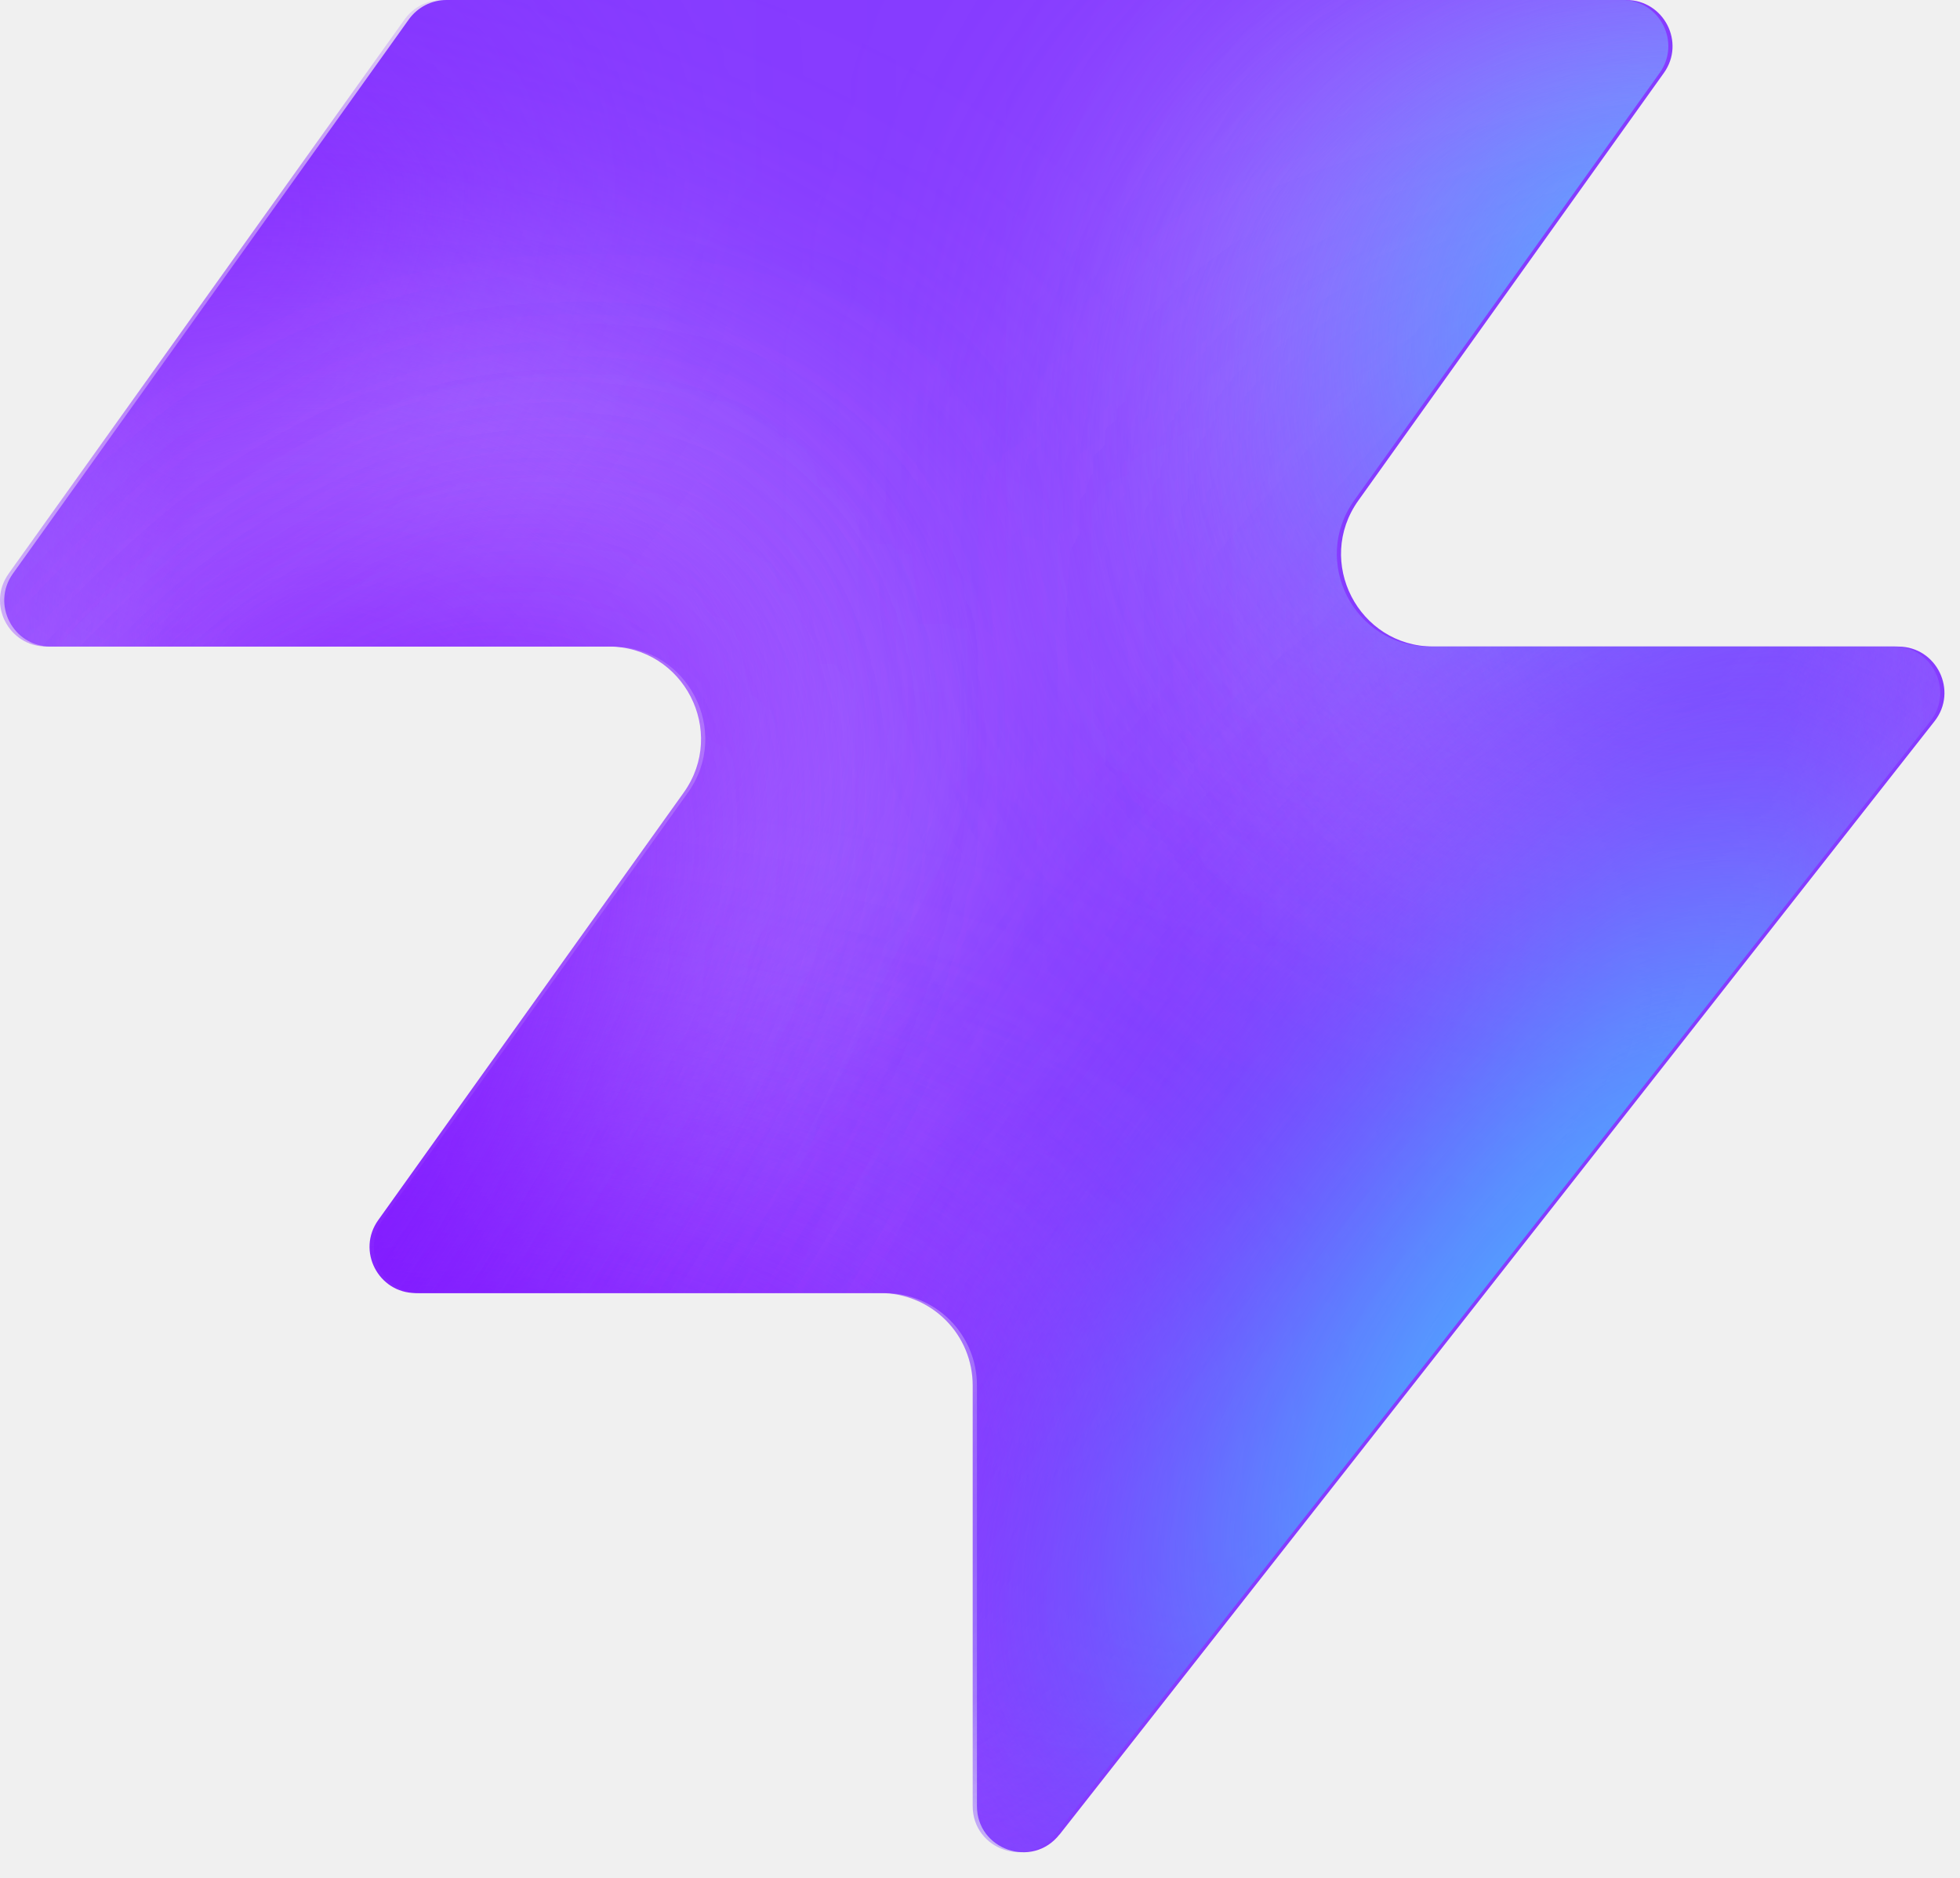
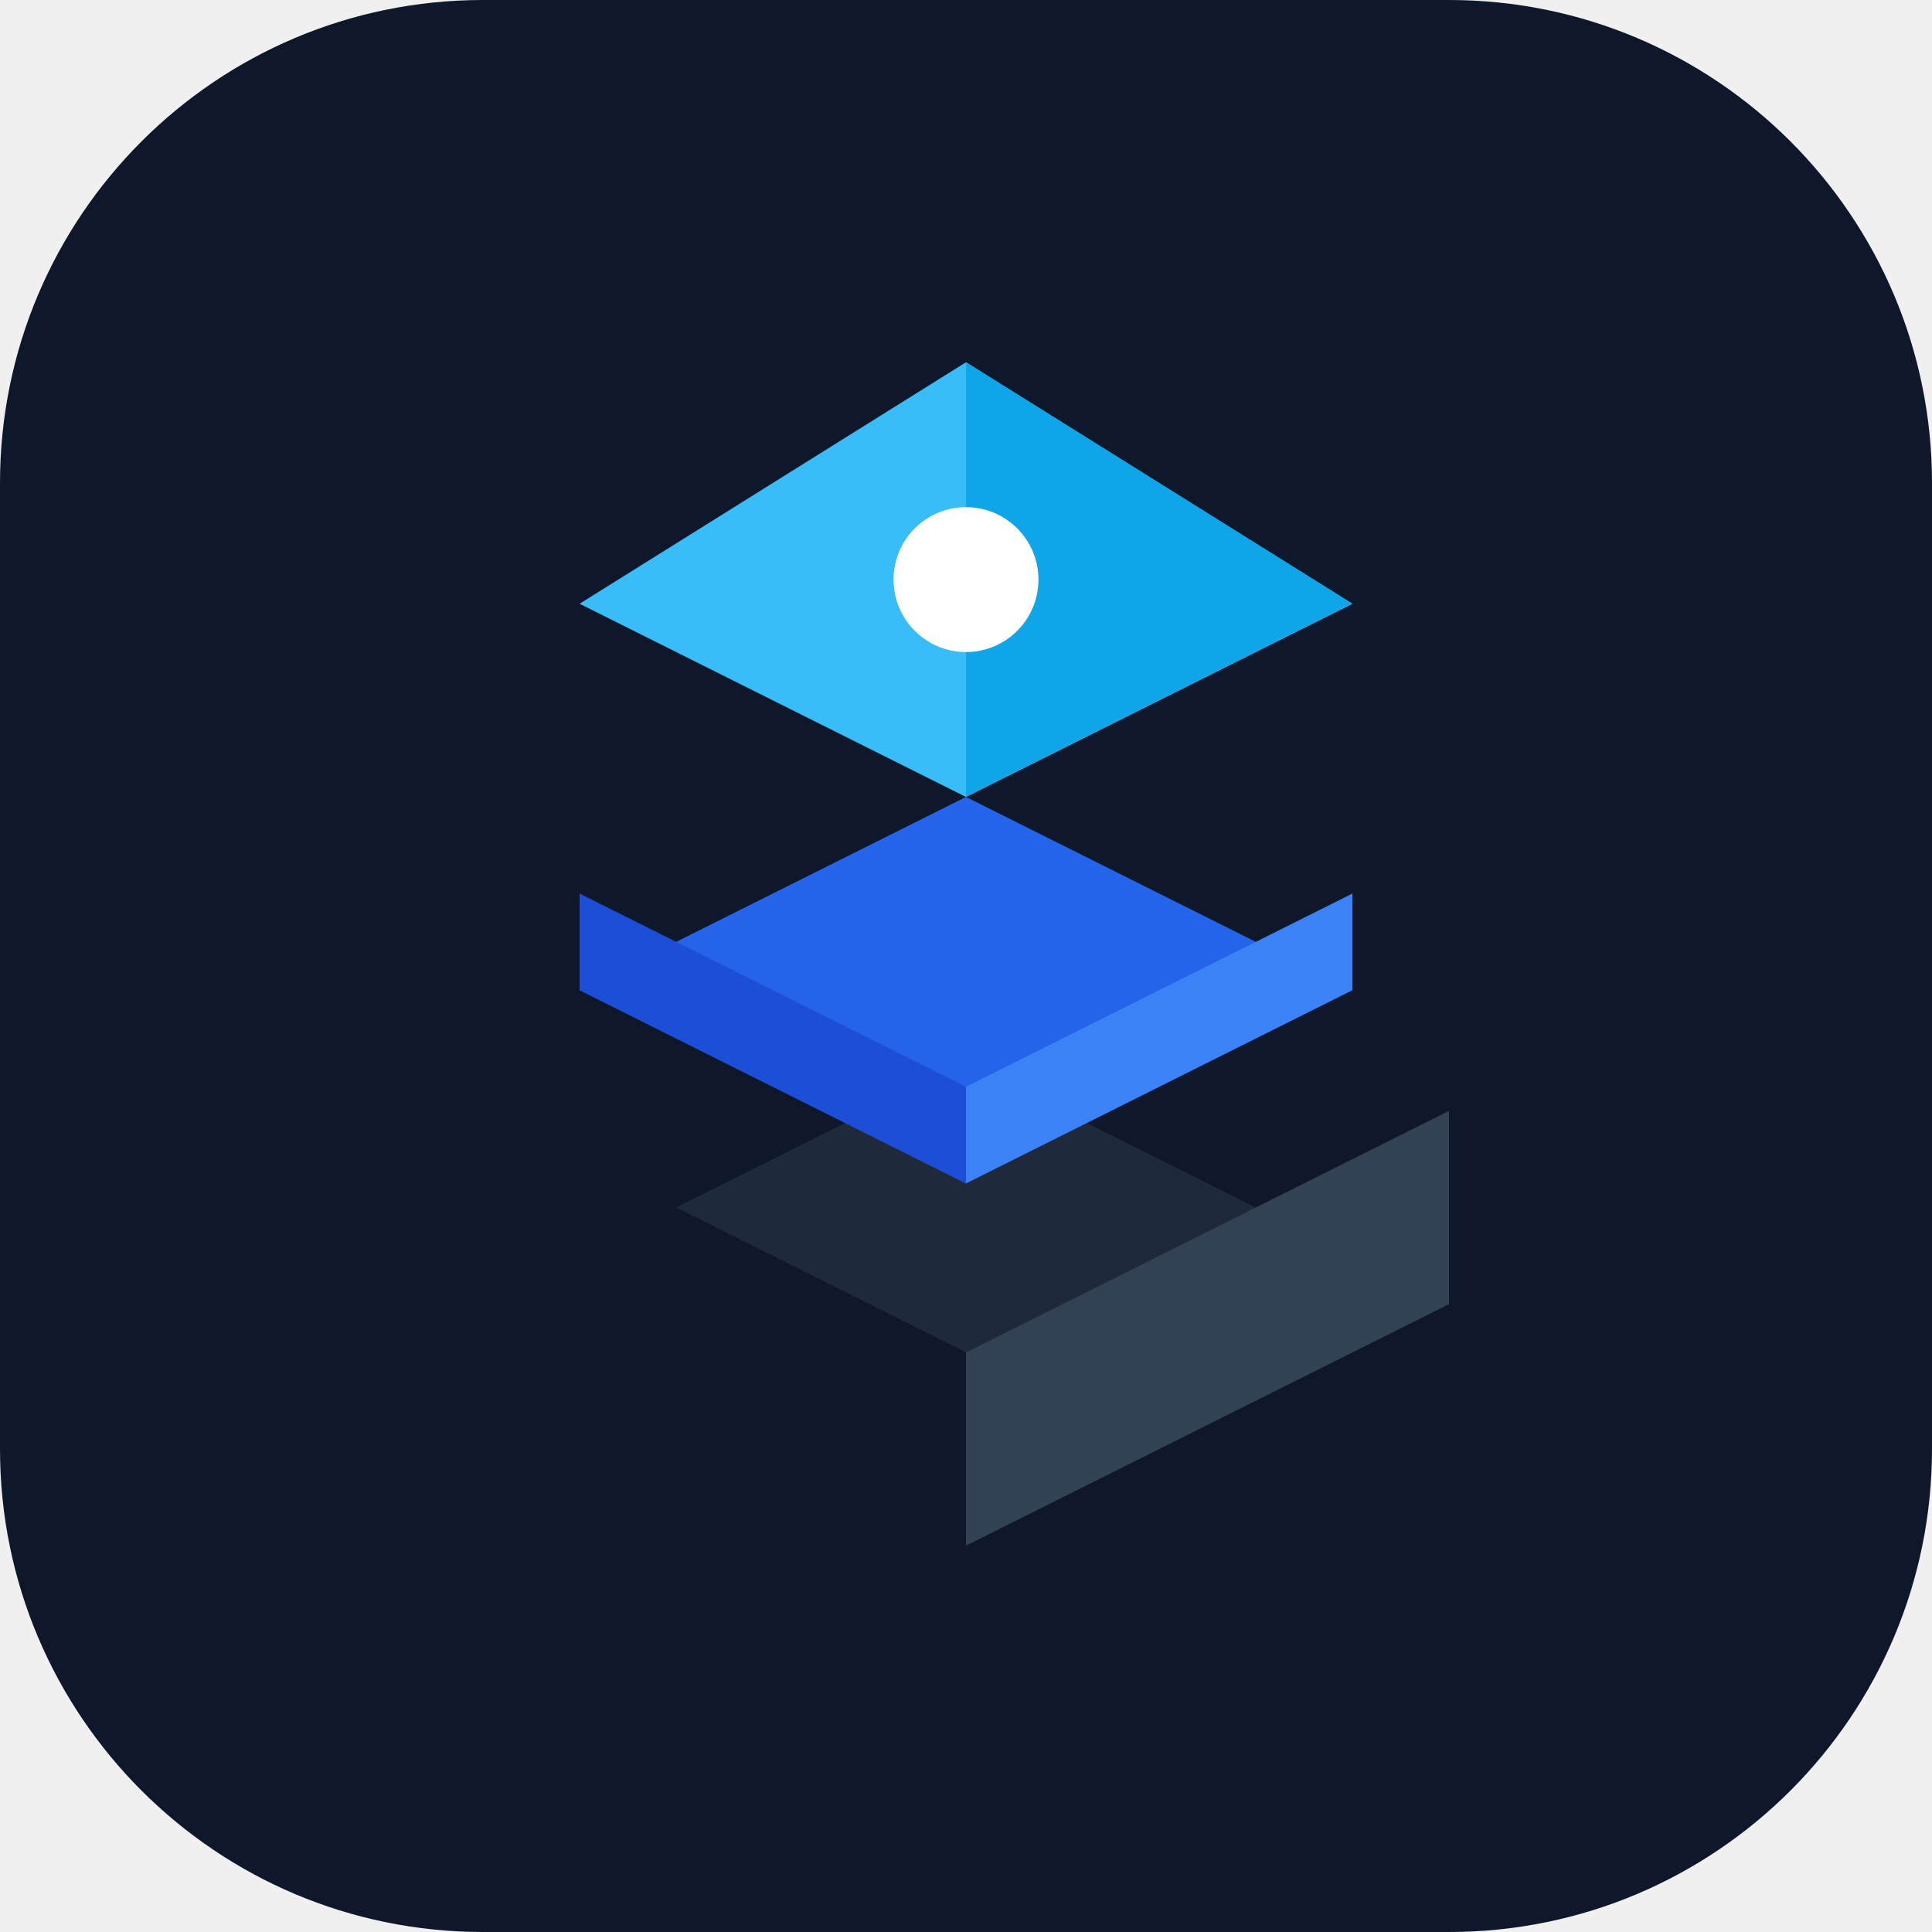
- <svg xmlns="http://www.w3.org/2000/svg" width="48" height="46" fill="none" viewBox="0 0 48 46">
-   <path fill="#863bff" d="M25.946 44.938c-.664.845-2.021.375-2.021-.698V33.937a2.26 2.26 0 0 0-2.262-2.262H10.287c-.92 0-1.456-1.04-.92-1.788l7.48-10.471c1.07-1.497 0-3.578-1.842-3.578H1.237c-.92 0-1.456-1.04-.92-1.788L10.013.474c.214-.297.556-.474.92-.474h28.894c.92 0 1.456 1.04.92 1.788l-7.48 10.471c-1.07 1.498 0 3.579 1.842 3.579h11.377c.943 0 1.473 1.088.89 1.83L25.947 44.94z" style="fill:#863bff;fill:color(display-p3 .525 .23 1);fill-opacity:1" />
-   <mask id="a" width="48" height="46" x="0" y="0" maskUnits="userSpaceOnUse" style="mask-type:alpha">
-     <path fill="#000" d="M25.842 44.938c-.664.844-2.021.375-2.021-.698V33.937a2.26 2.26 0 0 0-2.262-2.262H10.183c-.92 0-1.456-1.04-.92-1.788l7.48-10.471c1.07-1.498 0-3.579-1.842-3.579H1.133c-.92 0-1.456-1.04-.92-1.787L9.91.473c.214-.297.556-.474.92-.474h28.894c.92 0 1.456 1.04.92 1.788l-7.48 10.471c-1.07 1.498 0 3.578 1.842 3.578h11.377c.943 0 1.473 1.088.89 1.832L25.843 44.94z" style="fill:#000;fill-opacity:1" />
-   </mask>
-   <g mask="url(#a)">
-     <g filter="url(#b)">
-       <ellipse cx="5.508" cy="14.704" fill="#ede6ff" rx="5.508" ry="14.704" style="fill:#ede6ff;fill:color(display-p3 .927 .903 1);fill-opacity:1" transform="matrix(.00324 1 1 -.00324 -4.47 31.516)" />
-     </g>
-     <g filter="url(#c)">
-       <ellipse cx="10.399" cy="29.851" fill="#ede6ff" rx="10.399" ry="29.851" style="fill:#ede6ff;fill:color(display-p3 .927 .903 1);fill-opacity:1" transform="matrix(.00324 1 1 -.00324 -39.328 7.883)" />
-     </g>
-     <g filter="url(#d)">
-       <ellipse cx="5.508" cy="30.487" fill="#7e14ff" rx="5.508" ry="30.487" style="fill:#7e14ff;fill:color(display-p3 .492 .077 1);fill-opacity:1" transform="rotate(89.814 -25.913 -14.639)scale(1 -1)" />
-     </g>
-     <g filter="url(#e)">
-       <ellipse cx="5.508" cy="30.599" fill="#7e14ff" rx="5.508" ry="30.599" style="fill:#7e14ff;fill:color(display-p3 .492 .077 1);fill-opacity:1" transform="rotate(89.814 -32.644 -3.334)scale(1 -1)" />
-     </g>
-     <g filter="url(#f)">
-       <ellipse cx="5.508" cy="30.599" fill="#7e14ff" rx="5.508" ry="30.599" style="fill:#7e14ff;fill:color(display-p3 .492 .077 1);fill-opacity:1" transform="matrix(.00324 1 1 -.00324 -34.34 30.47)" />
-     </g>
-     <g filter="url(#g)">
-       <ellipse cx="14.072" cy="22.078" fill="#ede6ff" rx="14.072" ry="22.078" style="fill:#ede6ff;fill:color(display-p3 .927 .903 1);fill-opacity:1" transform="rotate(93.35 24.506 48.493)scale(-1 1)" />
-     </g>
-     <g filter="url(#h)">
-       <ellipse cx="3.47" cy="21.501" fill="#7e14ff" rx="3.47" ry="21.501" style="fill:#7e14ff;fill:color(display-p3 .492 .077 1);fill-opacity:1" transform="rotate(89.009 28.708 47.59)scale(-1 1)" />
-     </g>
-     <g filter="url(#i)">
-       <ellipse cx="3.47" cy="21.501" fill="#7e14ff" rx="3.47" ry="21.501" style="fill:#7e14ff;fill:color(display-p3 .492 .077 1);fill-opacity:1" transform="rotate(89.009 28.708 47.59)scale(-1 1)" />
-     </g>
-     <g filter="url(#j)">
-       <ellipse cx=".387" cy="8.972" fill="#7e14ff" rx="4.407" ry="29.108" style="fill:#7e14ff;fill:color(display-p3 .492 .077 1);fill-opacity:1" transform="rotate(39.51 .387 8.972)" />
-     </g>
-     <g filter="url(#k)">
-       <ellipse cx="47.523" cy="-6.092" fill="#7e14ff" rx="4.407" ry="29.108" style="fill:#7e14ff;fill:color(display-p3 .492 .077 1);fill-opacity:1" transform="rotate(37.892 47.523 -6.092)" />
-     </g>
-     <g filter="url(#l)">
-       <ellipse cx="41.412" cy="6.333" fill="#47bfff" rx="5.971" ry="9.665" style="fill:#47bfff;fill:color(display-p3 .28 .748 1);fill-opacity:1" transform="rotate(37.892 41.412 6.333)" />
-     </g>
-     <g filter="url(#m)">
-       <ellipse cx="-1.879" cy="38.332" fill="#7e14ff" rx="4.407" ry="29.108" style="fill:#7e14ff;fill:color(display-p3 .492 .077 1);fill-opacity:1" transform="rotate(37.892 -1.88 38.332)" />
-     </g>
-     <g filter="url(#n)">
-       <ellipse cx="-1.879" cy="38.332" fill="#7e14ff" rx="4.407" ry="29.108" style="fill:#7e14ff;fill:color(display-p3 .492 .077 1);fill-opacity:1" transform="rotate(37.892 -1.88 38.332)" />
-     </g>
-     <g filter="url(#o)">
-       <ellipse cx="35.651" cy="29.907" fill="#7e14ff" rx="4.407" ry="29.108" style="fill:#7e14ff;fill:color(display-p3 .492 .077 1);fill-opacity:1" transform="rotate(37.892 35.651 29.907)" />
-     </g>
-     <g filter="url(#p)">
-       <ellipse cx="38.418" cy="32.4" fill="#47bfff" rx="5.971" ry="15.297" style="fill:#47bfff;fill:color(display-p3 .28 .748 1);fill-opacity:1" transform="rotate(37.892 38.418 32.4)" />
-     </g>
-   </g>
-   <defs>
-     <filter id="b" width="60.045" height="41.654" x="-19.77" y="16.149" color-interpolation-filters="sRGB" filterUnits="userSpaceOnUse">
-       <feFlood flood-opacity="0" result="BackgroundImageFix" />
-       <feBlend in="SourceGraphic" in2="BackgroundImageFix" result="shape" />
-       <feGaussianBlur result="effect1_foregroundBlur_2002_17158" stdDeviation="7.659" />
-     </filter>
-     <filter id="c" width="90.34" height="51.437" x="-54.613" y="-7.533" color-interpolation-filters="sRGB" filterUnits="userSpaceOnUse">
-       <feFlood flood-opacity="0" result="BackgroundImageFix" />
-       <feBlend in="SourceGraphic" in2="BackgroundImageFix" result="shape" />
-       <feGaussianBlur result="effect1_foregroundBlur_2002_17158" stdDeviation="7.659" />
-     </filter>
-     <filter id="d" width="79.355" height="29.4" x="-49.64" y="2.03" color-interpolation-filters="sRGB" filterUnits="userSpaceOnUse">
-       <feFlood flood-opacity="0" result="BackgroundImageFix" />
-       <feBlend in="SourceGraphic" in2="BackgroundImageFix" result="shape" />
-       <feGaussianBlur result="effect1_foregroundBlur_2002_17158" stdDeviation="4.596" />
-     </filter>
-     <filter id="e" width="79.579" height="29.4" x="-45.045" y="20.029" color-interpolation-filters="sRGB" filterUnits="userSpaceOnUse">
-       <feFlood flood-opacity="0" result="BackgroundImageFix" />
-       <feBlend in="SourceGraphic" in2="BackgroundImageFix" result="shape" />
-       <feGaussianBlur result="effect1_foregroundBlur_2002_17158" stdDeviation="4.596" />
-     </filter>
-     <filter id="f" width="79.579" height="29.4" x="-43.513" y="21.178" color-interpolation-filters="sRGB" filterUnits="userSpaceOnUse">
-       <feFlood flood-opacity="0" result="BackgroundImageFix" />
-       <feBlend in="SourceGraphic" in2="BackgroundImageFix" result="shape" />
-       <feGaussianBlur result="effect1_foregroundBlur_2002_17158" stdDeviation="4.596" />
-     </filter>
-     <filter id="g" width="74.749" height="58.852" x="15.756" y="-17.901" color-interpolation-filters="sRGB" filterUnits="userSpaceOnUse">
-       <feFlood flood-opacity="0" result="BackgroundImageFix" />
-       <feBlend in="SourceGraphic" in2="BackgroundImageFix" result="shape" />
-       <feGaussianBlur result="effect1_foregroundBlur_2002_17158" stdDeviation="7.659" />
-     </filter>
-     <filter id="h" width="61.377" height="25.362" x="23.548" y="2.284" color-interpolation-filters="sRGB" filterUnits="userSpaceOnUse">
-       <feFlood flood-opacity="0" result="BackgroundImageFix" />
-       <feBlend in="SourceGraphic" in2="BackgroundImageFix" result="shape" />
-       <feGaussianBlur result="effect1_foregroundBlur_2002_17158" stdDeviation="4.596" />
-     </filter>
-     <filter id="i" width="61.377" height="25.362" x="23.548" y="2.284" color-interpolation-filters="sRGB" filterUnits="userSpaceOnUse">
-       <feFlood flood-opacity="0" result="BackgroundImageFix" />
-       <feBlend in="SourceGraphic" in2="BackgroundImageFix" result="shape" />
-       <feGaussianBlur result="effect1_foregroundBlur_2002_17158" stdDeviation="4.596" />
-     </filter>
-     <filter id="j" width="56.045" height="63.649" x="-27.636" y="-22.853" color-interpolation-filters="sRGB" filterUnits="userSpaceOnUse">
-       <feFlood flood-opacity="0" result="BackgroundImageFix" />
-       <feBlend in="SourceGraphic" in2="BackgroundImageFix" result="shape" />
-       <feGaussianBlur result="effect1_foregroundBlur_2002_17158" stdDeviation="4.596" />
-     </filter>
-     <filter id="k" width="54.814" height="64.646" x="20.116" y="-38.415" color-interpolation-filters="sRGB" filterUnits="userSpaceOnUse">
-       <feFlood flood-opacity="0" result="BackgroundImageFix" />
-       <feBlend in="SourceGraphic" in2="BackgroundImageFix" result="shape" />
-       <feGaussianBlur result="effect1_foregroundBlur_2002_17158" stdDeviation="4.596" />
-     </filter>
-     <filter id="l" width="33.541" height="35.313" x="24.641" y="-11.323" color-interpolation-filters="sRGB" filterUnits="userSpaceOnUse">
-       <feFlood flood-opacity="0" result="BackgroundImageFix" />
-       <feBlend in="SourceGraphic" in2="BackgroundImageFix" result="shape" />
-       <feGaussianBlur result="effect1_foregroundBlur_2002_17158" stdDeviation="4.596" />
-     </filter>
-     <filter id="m" width="54.814" height="64.646" x="-29.286" y="6.009" color-interpolation-filters="sRGB" filterUnits="userSpaceOnUse">
-       <feFlood flood-opacity="0" result="BackgroundImageFix" />
-       <feBlend in="SourceGraphic" in2="BackgroundImageFix" result="shape" />
-       <feGaussianBlur result="effect1_foregroundBlur_2002_17158" stdDeviation="4.596" />
-     </filter>
-     <filter id="n" width="54.814" height="64.646" x="-29.286" y="6.009" color-interpolation-filters="sRGB" filterUnits="userSpaceOnUse">
-       <feFlood flood-opacity="0" result="BackgroundImageFix" />
-       <feBlend in="SourceGraphic" in2="BackgroundImageFix" result="shape" />
-       <feGaussianBlur result="effect1_foregroundBlur_2002_17158" stdDeviation="4.596" />
-     </filter>
-     <filter id="o" width="54.814" height="64.646" x="8.244" y="-2.416" color-interpolation-filters="sRGB" filterUnits="userSpaceOnUse">
-       <feFlood flood-opacity="0" result="BackgroundImageFix" />
-       <feBlend in="SourceGraphic" in2="BackgroundImageFix" result="shape" />
-       <feGaussianBlur result="effect1_foregroundBlur_2002_17158" stdDeviation="4.596" />
-     </filter>
-     <filter id="p" width="39.409" height="43.623" x="18.713" y="10.588" color-interpolation-filters="sRGB" filterUnits="userSpaceOnUse">
-       <feFlood flood-opacity="0" result="BackgroundImageFix" />
-       <feBlend in="SourceGraphic" in2="BackgroundImageFix" result="shape" />
-       <feGaussianBlur result="effect1_foregroundBlur_2002_17158" stdDeviation="4.596" />
-     </filter>
-   </defs>
+ <svg xmlns="http://www.w3.org/2000/svg" width="40" height="40" viewBox="0 0 40 40" fill="none">
+   <rect width="40" height="40" rx="10" fill="#0F172A" />
+   <path d="M10 27L20 32L30 27L20 22L10 27Z" fill="#1E293B" />
+   <path d="M10 27L20 32V28L10 23V27Z" fill="#0F172A" />
+   <path d="M30 27L20 32V28L30 23V27Z" fill="#334155" />
+   <path d="M12 20.5L20 24.5L28 20.5L20 16.5L12 20.5Z" fill="#2563EB" />
+   <path d="M12 20.5L20 24.5V22.5L12 18.5V20.5Z" fill="#1D4ED8" />
+   <path d="M28 20.5L20 24.5V22.5L28 18.5V20.5Z" fill="#3B82F6" />
+   <path d="M20 7.5L28 12.5L20 16.5L12 12.5L20 7.5Z" fill="#38BDF8" />
+   <path d="M20 7.5L20 16.5L28 12.5L20 7.5Z" fill="#0EA5E9" />
+   <circle cx="20" cy="12" r="1.5" fill="#FFFFFF" />
</svg>
